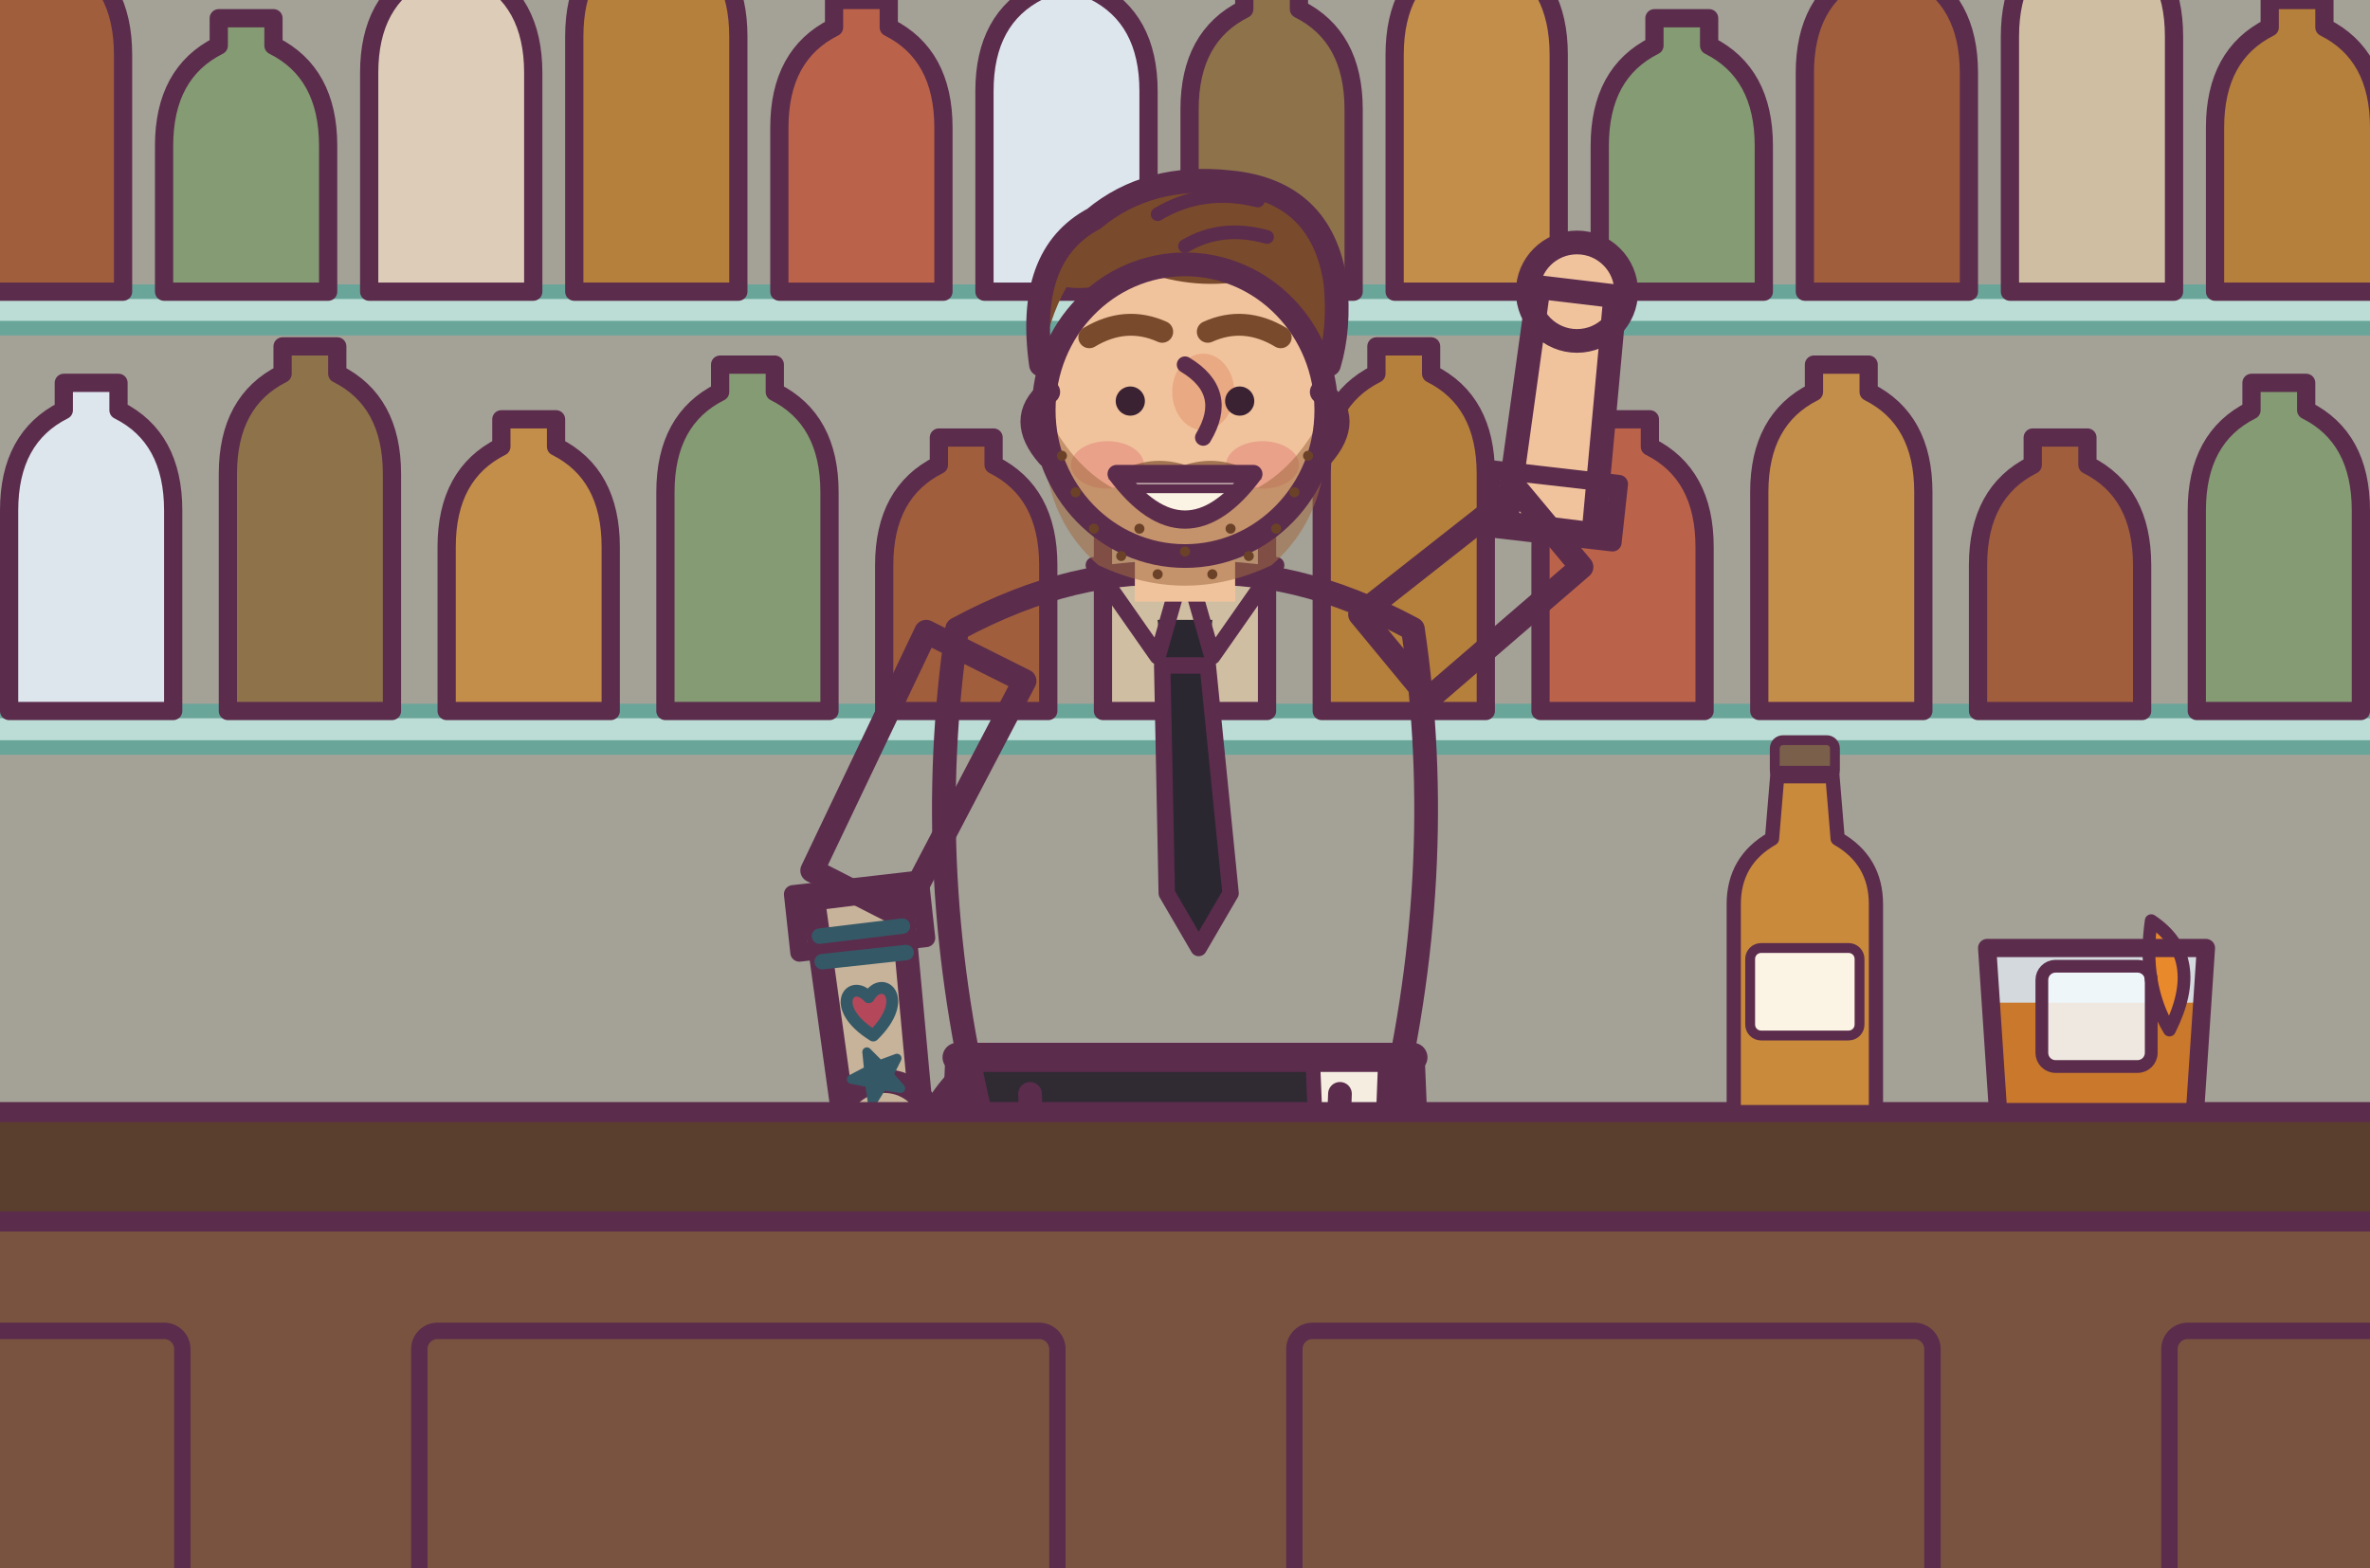
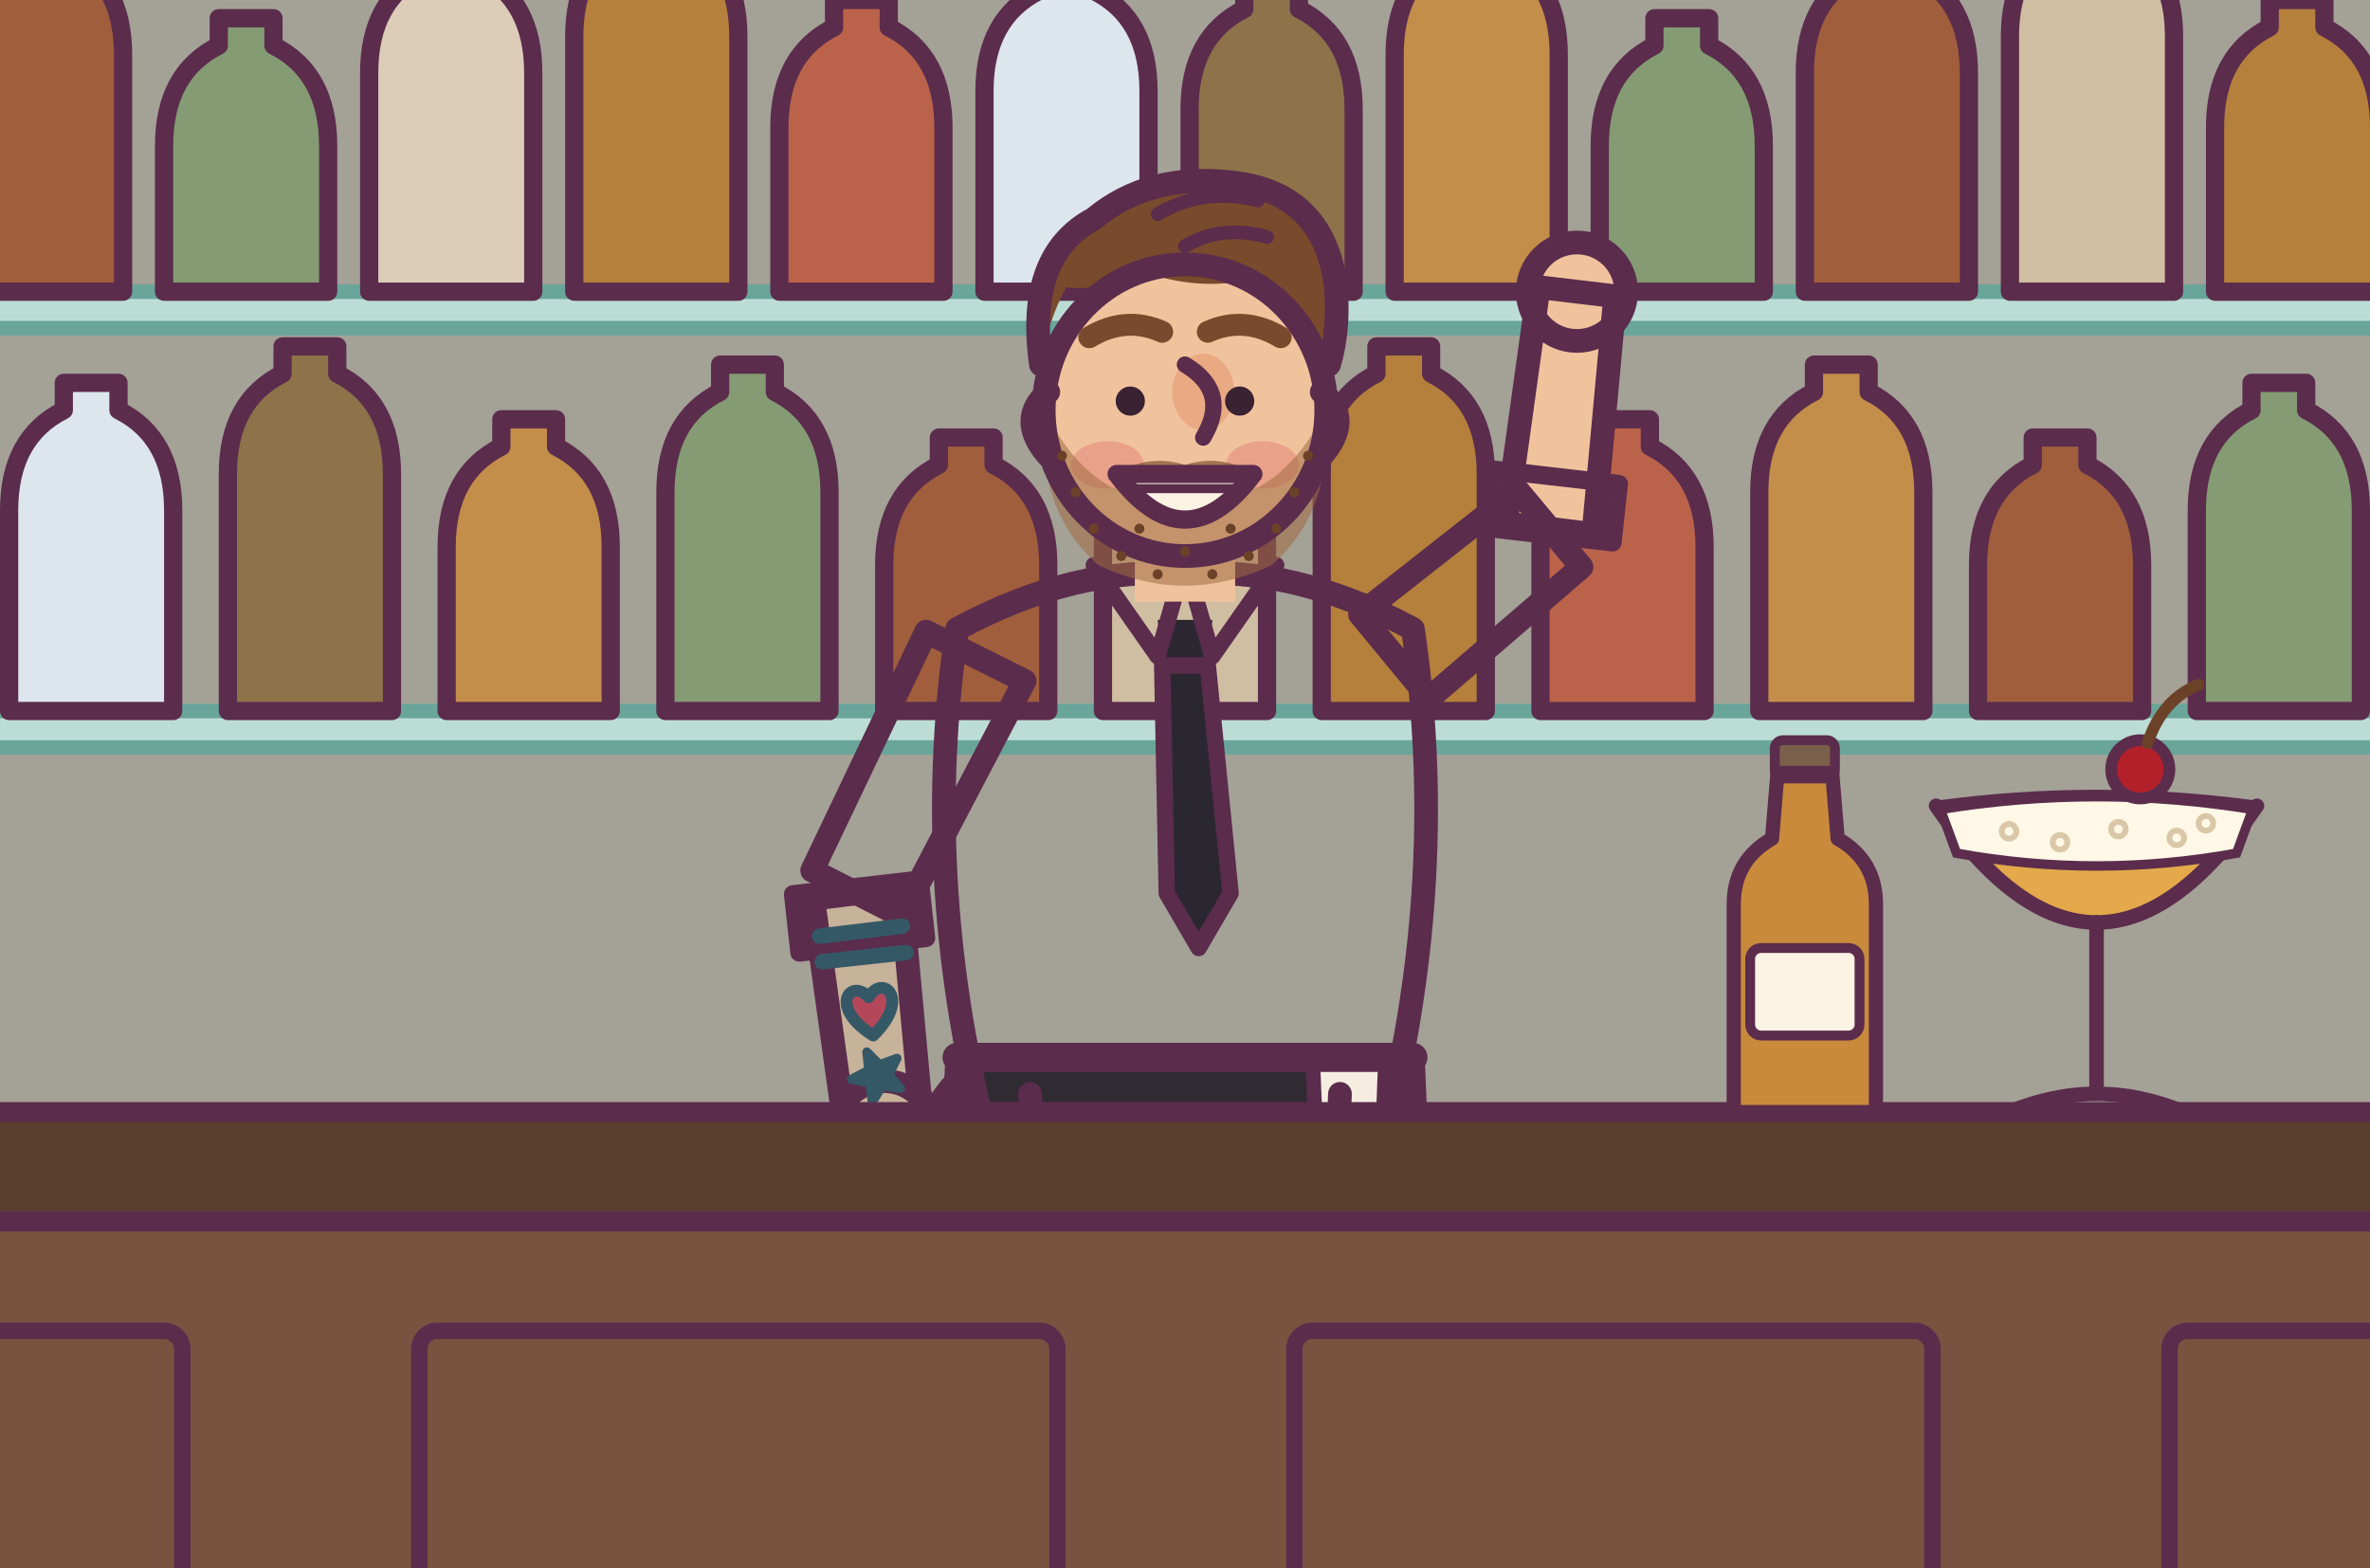
- <svg viewBox="0 0 260 172" role="img" aria-label="Philip, the bartender, behind his bar: beard, plaid shirt, loose black tie, rolled sleeves. He waves hello. A bottle of Maker's Mark and an Old Fashioned sit on the bar">
+ <svg viewBox="0 0 260 172" role="img" aria-label="Philip, the bartender, behind his bar: beard, plaid shirt, loose black tie, rolled sleeves. He waves hello. A bottle of Maker's Mark and a whiskey sour sit on the bar">
  <g transform="translate(-70 -24)">
    <g filter="url(#wash)">
      <rect x="0" y="0" width="400" height="236" fill="#6f5443" />
      <rect x="40" y="10" width="320" height="140" fill="#cfe0dc" opacity=".55" />
    </g>
    <g filter="url(#wash)">
      <rect x="40" y="56" width="320" height="4" fill="#bfe3dc" opacity=".9" />
    </g>
    <g filter="url(#crayon)" fill="none" stroke="#5b2c4c" stroke-width="2.6" stroke-linecap="round" stroke-linejoin="round">
      <path d="M40 56 H360 M40 60 H360" stroke="#6aa59a" stroke-width="1.6" />
    </g>
    <g filter="url(#wash)">
      <path d="M43.0 56 L43.0 36 Q43.0 28 49.0 25 L49.0 22 L55.0 22 L55.0 25 Q61.0 28 61.0 36 L61.0 56Z" fill="#c98a3c" opacity=".85" />
    </g>
    <g filter="url(#crayon)" fill="none" stroke="#5b2c4c" stroke-width="2.6" stroke-linecap="round" stroke-linejoin="round">
      <path d="M43.0 56 L43.0 36 Q43.0 28 49.0 25 L49.0 22 L55.0 22 L55.0 25 Q61.0 28 61.0 36 L61.0 56Z" stroke-width="2" />
    </g>
    <g filter="url(#wash)">
      <path d="M65.5 56 L65.5 30 Q65.5 22 71.5 19 L71.5 16 L77.5 16 L77.5 19 Q83.5 22 83.5 30 L83.5 56Z" fill="#a0522d" opacity=".85" />
    </g>
    <g filter="url(#crayon)" fill="none" stroke="#5b2c4c" stroke-width="2.6" stroke-linecap="round" stroke-linejoin="round">
      <path d="M65.5 56 L65.5 30 Q65.5 22 71.5 19 L71.5 16 L77.5 16 L77.5 19 Q83.5 22 83.5 30 L83.5 56Z" stroke-width="2" />
    </g>
    <g filter="url(#wash)">
      <path d="M88.0 56 L88.0 40 Q88.0 32 94.0 29 L94.0 26 L100.0 26 L100.0 29 Q106.0 32 106.0 40 L106.0 56Z" fill="#7f9a6c" opacity=".85" />
    </g>
    <g filter="url(#crayon)" fill="none" stroke="#5b2c4c" stroke-width="2.6" stroke-linecap="round" stroke-linejoin="round">
      <path d="M88.0 56 L88.0 40 Q88.0 32 94.0 29 L94.0 26 L100.0 26 L100.0 29 Q106.0 32 106.0 40 L106.0 56Z" stroke-width="2" />
    </g>
    <g filter="url(#wash)">
      <path d="M110.5 56 L110.5 32 Q110.5 24 116.5 21 L116.5 18 L122.5 18 L122.5 21 Q128.5 24 128.5 32 L128.5 56Z" fill="#e6d3bd" opacity=".85" />
    </g>
    <g filter="url(#crayon)" fill="none" stroke="#5b2c4c" stroke-width="2.6" stroke-linecap="round" stroke-linejoin="round">
      <path d="M110.5 56 L110.5 32 Q110.5 24 116.5 21 L116.5 18 L122.5 18 L122.5 21 Q128.5 24 128.5 32 L128.5 56Z" stroke-width="2" />
    </g>
    <g filter="url(#wash)">
      <path d="M133.0 56 L133.0 28 Q133.0 20 139.0 17 L139.0 14 L145.0 14 L145.0 17 Q151.0 20 151.0 28 L151.0 56Z" fill="#b9792c" opacity=".85" />
    </g>
    <g filter="url(#crayon)" fill="none" stroke="#5b2c4c" stroke-width="2.6" stroke-linecap="round" stroke-linejoin="round">
      <path d="M133.0 56 L133.0 28 Q133.0 20 139.0 17 L139.0 14 L145.0 14 L145.0 17 Q151.0 20 151.0 28 L151.0 56Z" stroke-width="2" />
    </g>
    <g filter="url(#wash)">
      <path d="M155.5 56 L155.5 38 Q155.5 30 161.5 27 L161.5 24 L167.5 24 L167.5 27 Q173.5 30 173.5 38 L173.5 56Z" fill="#c0583c" opacity=".85" />
    </g>
    <g filter="url(#crayon)" fill="none" stroke="#5b2c4c" stroke-width="2.6" stroke-linecap="round" stroke-linejoin="round">
      <path d="M155.5 56 L155.5 38 Q155.5 30 161.5 27 L161.5 24 L167.5 24 L167.5 27 Q173.5 30 173.5 38 L173.5 56Z" stroke-width="2" />
    </g>
    <g filter="url(#wash)">
      <path d="M178.0 56 L178.0 34 Q178.0 26 184.0 23 L184.0 20 L190.0 20 L190.0 23 Q196.0 26 196.0 34 L196.0 56Z" fill="#e7f1fb" opacity=".85" />
    </g>
    <g filter="url(#crayon)" fill="none" stroke="#5b2c4c" stroke-width="2.6" stroke-linecap="round" stroke-linejoin="round">
      <path d="M178.0 56 L178.0 34 Q178.0 26 184.0 23 L184.0 20 L190.0 20 L190.0 23 Q196.0 26 196.0 34 L196.0 56Z" stroke-width="2" />
    </g>
    <g filter="url(#wash)">
      <path d="M200.5 56 L200.5 36 Q200.5 28 206.5 25 L206.5 22 L212.5 22 L212.5 25 Q218.5 28 218.5 36 L218.5 56Z" fill="#8a6a3c" opacity=".85" />
    </g>
    <g filter="url(#crayon)" fill="none" stroke="#5b2c4c" stroke-width="2.6" stroke-linecap="round" stroke-linejoin="round">
      <path d="M200.5 56 L200.5 36 Q200.5 28 206.5 25 L206.5 22 L212.5 22 L212.5 25 Q218.5 28 218.5 36 L218.5 56Z" stroke-width="2" />
    </g>
    <g filter="url(#wash)">
      <path d="M223.0 56 L223.0 30 Q223.0 22 229.0 19 L229.0 16 L235.0 16 L235.0 19 Q241.0 22 241.0 30 L241.0 56Z" fill="#c98a3c" opacity=".85" />
    </g>
    <g filter="url(#crayon)" fill="none" stroke="#5b2c4c" stroke-width="2.6" stroke-linecap="round" stroke-linejoin="round">
      <path d="M223.0 56 L223.0 30 Q223.0 22 229.0 19 L229.0 16 L235.0 16 L235.0 19 Q241.0 22 241.0 30 L241.0 56Z" stroke-width="2" />
    </g>
    <g filter="url(#wash)">
      <path d="M245.5 56 L245.5 40 Q245.5 32 251.5 29 L251.5 26 L257.5 26 L257.5 29 Q263.5 32 263.5 40 L263.5 56Z" fill="#7f9a6c" opacity=".85" />
    </g>
    <g filter="url(#crayon)" fill="none" stroke="#5b2c4c" stroke-width="2.6" stroke-linecap="round" stroke-linejoin="round">
      <path d="M245.5 56 L245.5 40 Q245.5 32 251.5 29 L251.5 26 L257.5 26 L257.5 29 Q263.5 32 263.5 40 L263.5 56Z" stroke-width="2" />
    </g>
    <g filter="url(#wash)">
      <path d="M268.0 56 L268.0 32 Q268.0 24 274.0 21 L274.0 18 L280.0 18 L280.0 21 Q286.0 24 286.0 32 L286.0 56Z" fill="#a0522d" opacity=".85" />
    </g>
    <g filter="url(#crayon)" fill="none" stroke="#5b2c4c" stroke-width="2.6" stroke-linecap="round" stroke-linejoin="round">
      <path d="M268.0 56 L268.0 32 Q268.0 24 274.0 21 L274.0 18 L280.0 18 L280.0 21 Q286.0 24 286.0 32 L286.0 56Z" stroke-width="2" />
    </g>
    <g filter="url(#wash)">
      <path d="M290.5 56 L290.5 28 Q290.5 20 296.5 17 L296.5 14 L302.5 14 L302.5 17 Q308.5 20 308.5 28 L308.5 56Z" fill="#d8c3a5" opacity=".85" />
    </g>
    <g filter="url(#crayon)" fill="none" stroke="#5b2c4c" stroke-width="2.6" stroke-linecap="round" stroke-linejoin="round">
      <path d="M290.5 56 L290.5 28 Q290.5 20 296.5 17 L296.5 14 L302.5 14 L302.5 17 Q308.5 20 308.5 28 L308.5 56Z" stroke-width="2" />
    </g>
    <g filter="url(#wash)">
      <path d="M313.0 56 L313.0 38 Q313.0 30 319.0 27 L319.0 24 L325.0 24 L325.0 27 Q331.0 30 331.0 38 L331.0 56Z" fill="#b9792c" opacity=".85" />
    </g>
    <g filter="url(#crayon)" fill="none" stroke="#5b2c4c" stroke-width="2.6" stroke-linecap="round" stroke-linejoin="round">
      <path d="M313.0 56 L313.0 38 Q313.0 30 319.0 27 L319.0 24 L325.0 24 L325.0 27 Q331.0 30 331.0 38 L331.0 56Z" stroke-width="2" />
    </g>
    <g filter="url(#wash)">
      <path d="M335.5 56 L335.5 34 Q335.5 26 341.5 23 L341.5 20 L347.5 20 L347.5 23 Q353.5 26 353.5 34 L353.5 56Z" fill="#c0583c" opacity=".85" />
    </g>
    <g filter="url(#crayon)" fill="none" stroke="#5b2c4c" stroke-width="2.6" stroke-linecap="round" stroke-linejoin="round">
      <path d="M335.5 56 L335.5 34 Q335.5 26 341.5 23 L341.5 20 L347.5 20 L347.5 23 Q353.5 26 353.5 34 L353.5 56Z" stroke-width="2" />
    </g>
    <g filter="url(#wash)">
      <rect x="40" y="102" width="320" height="4" fill="#bfe3dc" opacity=".9" />
    </g>
    <g filter="url(#crayon)" fill="none" stroke="#5b2c4c" stroke-width="2.6" stroke-linecap="round" stroke-linejoin="round">
      <path d="M40 102 H360 M40 106 H360" stroke="#6aa59a" stroke-width="1.6" />
    </g>
    <g filter="url(#wash)">
      <path d="M47 102 L47 86 Q47 78 53 75 L53 72 L59 72 L59 75 Q65 78 65 86 L65 102Z" fill="#c0583c" opacity=".85" />
    </g>
    <g filter="url(#crayon)" fill="none" stroke="#5b2c4c" stroke-width="2.6" stroke-linecap="round" stroke-linejoin="round">
      <path d="M47 102 L47 86 Q47 78 53 75 L53 72 L59 72 L59 75 Q65 78 65 86 L65 102Z" stroke-width="2" />
    </g>
    <g filter="url(#wash)">
      <path d="M71 102 L71 80 Q71 72 77 69 L77 66 L83 66 L83 69 Q89 72 89 80 L89 102Z" fill="#e7f1fb" opacity=".85" />
    </g>
    <g filter="url(#crayon)" fill="none" stroke="#5b2c4c" stroke-width="2.6" stroke-linecap="round" stroke-linejoin="round">
      <path d="M71 102 L71 80 Q71 72 77 69 L77 66 L83 66 L83 69 Q89 72 89 80 L89 102Z" stroke-width="2" />
    </g>
    <g filter="url(#wash)">
      <path d="M95 102 L95 76 Q95 68 101 65 L101 62 L107 62 L107 65 Q113 68 113 76 L113 102Z" fill="#8a6a3c" opacity=".85" />
    </g>
    <g filter="url(#crayon)" fill="none" stroke="#5b2c4c" stroke-width="2.6" stroke-linecap="round" stroke-linejoin="round">
      <path d="M95 102 L95 76 Q95 68 101 65 L101 62 L107 62 L107 65 Q113 68 113 76 L113 102Z" stroke-width="2" />
    </g>
    <g filter="url(#wash)">
      <path d="M119 102 L119 84 Q119 76 125 73 L125 70 L131 70 L131 73 Q137 76 137 84 L137 102Z" fill="#c98a3c" opacity=".85" />
    </g>
    <g filter="url(#crayon)" fill="none" stroke="#5b2c4c" stroke-width="2.6" stroke-linecap="round" stroke-linejoin="round">
      <path d="M119 102 L119 84 Q119 76 125 73 L125 70 L131 70 L131 73 Q137 76 137 84 L137 102Z" stroke-width="2" />
    </g>
    <g filter="url(#wash)">
      <path d="M143 102 L143 78 Q143 70 149 67 L149 64 L155 64 L155 67 Q161 70 161 78 L161 102Z" fill="#7f9a6c" opacity=".85" />
    </g>
    <g filter="url(#crayon)" fill="none" stroke="#5b2c4c" stroke-width="2.6" stroke-linecap="round" stroke-linejoin="round">
      <path d="M143 102 L143 78 Q143 70 149 67 L149 64 L155 64 L155 67 Q161 70 161 78 L161 102Z" stroke-width="2" />
    </g>
    <g filter="url(#wash)">
      <path d="M167 102 L167 86 Q167 78 173 75 L173 72 L179 72 L179 75 Q185 78 185 86 L185 102Z" fill="#a0522d" opacity=".85" />
    </g>
    <g filter="url(#crayon)" fill="none" stroke="#5b2c4c" stroke-width="2.6" stroke-linecap="round" stroke-linejoin="round">
      <path d="M167 102 L167 86 Q167 78 173 75 L173 72 L179 72 L179 75 Q185 78 185 86 L185 102Z" stroke-width="2" />
    </g>
    <g filter="url(#wash)">
      <path d="M191 102 L191 80 Q191 72 197 69 L197 66 L203 66 L203 69 Q209 72 209 80 L209 102Z" fill="#d8c3a5" opacity=".85" />
    </g>
    <g filter="url(#crayon)" fill="none" stroke="#5b2c4c" stroke-width="2.6" stroke-linecap="round" stroke-linejoin="round">
      <path d="M191 102 L191 80 Q191 72 197 69 L197 66 L203 66 L203 69 Q209 72 209 80 L209 102Z" stroke-width="2" />
    </g>
    <g filter="url(#wash)">
      <path d="M215 102 L215 76 Q215 68 221 65 L221 62 L227 62 L227 65 Q233 68 233 76 L233 102Z" fill="#b9792c" opacity=".85" />
    </g>
    <g filter="url(#crayon)" fill="none" stroke="#5b2c4c" stroke-width="2.6" stroke-linecap="round" stroke-linejoin="round">
      <path d="M215 102 L215 76 Q215 68 221 65 L221 62 L227 62 L227 65 Q233 68 233 76 L233 102Z" stroke-width="2" />
    </g>
    <g filter="url(#wash)">
      <path d="M239 102 L239 84 Q239 76 245 73 L245 70 L251 70 L251 73 Q257 76 257 84 L257 102Z" fill="#c0583c" opacity=".85" />
    </g>
    <g filter="url(#crayon)" fill="none" stroke="#5b2c4c" stroke-width="2.6" stroke-linecap="round" stroke-linejoin="round">
      <path d="M239 102 L239 84 Q239 76 245 73 L245 70 L251 70 L251 73 Q257 76 257 84 L257 102Z" stroke-width="2" />
    </g>
    <g filter="url(#wash)">
      <path d="M263 102 L263 78 Q263 70 269 67 L269 64 L275 64 L275 67 Q281 70 281 78 L281 102Z" fill="#c98a3c" opacity=".85" />
    </g>
    <g filter="url(#crayon)" fill="none" stroke="#5b2c4c" stroke-width="2.6" stroke-linecap="round" stroke-linejoin="round">
      <path d="M263 102 L263 78 Q263 70 269 67 L269 64 L275 64 L275 67 Q281 70 281 78 L281 102Z" stroke-width="2" />
    </g>
    <g filter="url(#wash)">
      <path d="M287 102 L287 86 Q287 78 293 75 L293 72 L299 72 L299 75 Q305 78 305 86 L305 102Z" fill="#a0522d" opacity=".85" />
    </g>
    <g filter="url(#crayon)" fill="none" stroke="#5b2c4c" stroke-width="2.6" stroke-linecap="round" stroke-linejoin="round">
      <path d="M287 102 L287 86 Q287 78 293 75 L293 72 L299 72 L299 75 Q305 78 305 86 L305 102Z" stroke-width="2" />
    </g>
    <g filter="url(#wash)">
      <path d="M311 102 L311 80 Q311 72 317 69 L317 66 L323 66 L323 69 Q329 72 329 80 L329 102Z" fill="#7f9a6c" opacity=".85" />
    </g>
    <g filter="url(#crayon)" fill="none" stroke="#5b2c4c" stroke-width="2.6" stroke-linecap="round" stroke-linejoin="round">
      <path d="M311 102 L311 80 Q311 72 317 69 L317 66 L323 66 L323 69 Q329 72 329 80 L329 102Z" stroke-width="2" />
    </g>
    <g filter="url(#wash)">
      <path d="M335 102 L335 76 Q335 68 341 65 L341 62 L347 62 L347 65 Q353 68 353 76 L353 102Z" fill="#e6d3bd" opacity=".85" />
    </g>
    <g filter="url(#crayon)" fill="none" stroke="#5b2c4c" stroke-width="2.6" stroke-linecap="round" stroke-linejoin="round">
      <path d="M335 102 L335 76 Q335 68 341 65 L341 62 L347 62 L347 65 Q353 68 353 76 L353 102Z" stroke-width="2" />
    </g>
    <g filter="url(#crayon)" fill="none" stroke="#5b2c4c" stroke-width="2.6" stroke-linecap="round" stroke-linejoin="round">
      <path d="M330 4 L352 146 M346 2 L368 146" stroke="#9b7663" stroke-width="3.4" />
      <path d="M333.0 22 h16" stroke="#9b7663" stroke-width="2.6" />
      <path d="M336.1 42 h16" stroke="#9b7663" stroke-width="2.6" />
      <path d="M339.2 62 h16" stroke="#9b7663" stroke-width="2.6" />
      <path d="M342.3 82 h16" stroke="#9b7663" stroke-width="2.6" />
      <path d="M345.4 102 h16" stroke="#9b7663" stroke-width="2.6" />
      <path d="M348.5 122 h16" stroke="#9b7663" stroke-width="2.6" />
    </g>
    <g transform="translate(200 206) scale(1 1)">
      <g>
        <g>
          <g filter="url(#wash)">
            <path d="M-40.8 -83.4 L-37.2 -57.5 L-28.8 -58.5 L-31.2 -84.6Z" fill="#f0c39d" />
            <circle cx="-33" cy="-58" r="5.4" fill="#f0c39d" />
            <path d="M-28.4 -112.7 L-40.9 -86.5 L-31.1 -81.5 L-17.6 -107.3Z" fill="url(#plaid)" />
            <path d="M-29.1 -85.5 L-43 -83.9 L-42.3 -77.5 L-28.4 -79.1Z" fill="url(#plaid)" />
            <path d="M-40.8 -83.4 L-37.2 -57.5 L-28.8 -58.5 L-31.2 -84.6Z" fill="#5f8494" opacity=".28" />
          </g>
          <g filter="url(#boil)" fill="none" stroke="#5b2c4c" stroke-width="2.6" stroke-linecap="round" stroke-linejoin="round">
            <path d="M-40.8 -83.4 L-37.2 -57.5 L-28.8 -58.5 L-31.2 -84.6Z" />
            <circle cx="-33" cy="-58" r="5.4" />
            <path d="M-28.4 -112.7 L-40.9 -86.5 L-31.1 -81.5 L-17.6 -107.3Z" />
            <path d="M-29.1 -85.5 L-43 -83.9 L-42.3 -77.5 L-28.4 -79.1Z" stroke-width="2" />
            <g stroke="#355866">
              <path d="M-31 -80.4 L-40.1 -79.3" stroke-width="1.7" />
              <path d="M-30.6 -77.5 L-39.8 -76.5" stroke-width="1.7" />
              <path d="M-34.2 -68.4 C-39.2 -71.5 -36.7 -74.8 -34.7 -72.6 C-33.2 -75.2 -30 -72.5 -34.2 -68.4Z" fill="#b4485a" stroke-width="1.3" />
              <path d="M-36.6 -63.6 -34.7 -64.6 -34.9 -66.6 -33.5 -65.2 -31.6 -65.9 -32.5 -64.1 -31.2 -62.6 -33.2 -62.9 -34.3 -61.1 -34.6 -63.2Z" fill="#355866" stroke-width="1" />
            </g>
          </g>
        </g>
        <g>
          <g filter="url(#wash)">
            <ellipse cx="-11" cy="-3.5" rx="10.5" ry="4.6" fill="#3b2a22" />
            <ellipse cx="11" cy="-3.5" rx="10.5" ry="4.6" fill="#3b2a22" />
            <path d="M-17 -62 L-15 -7 L-4 -7 L-1.5 -56 L1.5 -56 L4 -7 L15 -7 L17 -62Z" fill="#4b5a73" />
            <path d="M-25 -113 Q-29 -86 -22 -58 L22 -58 Q29 -86 25 -113 Q12 -120 0 -119 Q-12 -120 -25 -113Z" fill="url(#plaid)" />
            <path d="M-3 -114 L3 -114 L2.5 -109 L-2.5 -109Z M-2.5 -109 L2.5 -109 L5 -84 L1.5 -78 L-2 -84Z" fill="#2b2730" />
            <path d="M-10 -120 L-3 -110 L-1 -117Z M10 -120 L3 -110 L1 -117Z" fill="url(#plaid)" />
            <path d="M-25 -66 L25 -66 L26.5 -30 Q0 -25 -26.5 -30Z" fill="#302a33" />
            <path d="M14 -66 L22 -66 L21 -40 L15 -42Z" fill="#f4ede0" />
          </g>
          <g filter="url(#boil)" fill="none" stroke="#5b2c4c" stroke-width="2.6" stroke-linecap="round" stroke-linejoin="round">
            <ellipse cx="-11" cy="-3.5" rx="10.5" ry="4.6" />
            <ellipse cx="11" cy="-3.5" rx="10.5" ry="4.6" />
            <path d="M-17 -62 L-15 -7 L-4 -7 L-1.5 -56 M1.5 -56 L4 -7 L15 -7 L17 -62" />
            <path d="M-25 -113 Q-29 -86 -22 -58 L22 -58 Q29 -86 25 -113 Q12 -120 0 -119 Q-12 -120 -25 -113Z" />
            <path d="M-2.5 -109 L2.5 -109 L5 -84 L1.5 -78 L-2 -84Z" stroke-width="1.8" />
            <path d="M-10 -120 L-3 -110 L-1 -117 M10 -120 L3 -110 L1 -117" stroke-width="1.8" />
            <path d="M-25 -66 L25 -66 L26.5 -30 Q0 -25 -26.5 -30Z" />
            <path d="M-25 -66 H25" stroke-width="3.2" />
            <path d="M-8 -52 h14 v12 h-14Z" stroke="#56505a" stroke-width="1.5" />
            <path d="M14 -66 L22 -66 L21 -40 L15 -42Z" stroke-width="1.6" />
            <path d="M-25 -64 q-6 6 -3 14 M-25 -64 q-2 8 2 13" stroke-width="1.8" />
          </g>
        </g>
        <g>
          <g filter="url(#wash)">
            <rect x="-5.5" y="-125" width="11" height="9" fill="#f0c39d" />
            <ellipse cx="0" cy="-137" rx="15.5" ry="16" fill="#f0c39d" />
            <ellipse cx="-14.5" cy="-136" rx="3" ry="4.4" fill="#f0c39d" />
            <ellipse cx="14.5" cy="-136" rx="3" ry="4.4" fill="#f0c39d" />
            <ellipse cx="-8.5" cy="-131" rx="4" ry="2.6" fill="#e48b7c" opacity=".6" />
            <ellipse cx="8.5" cy="-131" rx="4" ry="2.6" fill="#e48b7c" opacity=".6" />
            <ellipse cx="2" cy="-139" rx="3.4" ry="4.2" fill="#e9a982" />
            <path d="M-15.4 -137 Q-16.4 -126 -9.5 -120 Q0 -115.5 9.5 -120 Q16.4 -126 15.4 -137 Q12.5 -131 8 -128.5 L-8 -128.5 Q-12.5 -131 -15.4 -137Z" fill="#a06a42" opacity=".55" />
            <path d="M-8.5 -129.4 Q-4.5 -132.4 0 -131 Q4.5 -132.4 8.5 -129.4 Q4.5 -130.2 0 -129.8 Q-4.5 -130.2 -8.5 -129.4Z" fill="#8a5a3a" opacity=".75" />
            <path d="M-15.8 -142 Q-17.5 -154 -10 -158 Q-4 -163 5 -162 Q15 -161 16.5 -151 Q17 -146 15.8 -142 Q14 -149 8 -151.5 Q2 -150 -4 -152 Q-10 -150 -13 -150.5 Q-15 -147 -15.8 -142Z" fill="#7a4a2c" />
          </g>
          <g filter="url(#boil)" fill="none" stroke="#5b2c4c" stroke-width="2.6" stroke-linecap="round" stroke-linejoin="round">
            <ellipse cx="0" cy="-137" rx="15.5" ry="16" />
            <path d="M-15.0 -139 q-3.5 3 0 7" />
            <path d="M15.0 -139 q3.5 3 0 7" />
            <circle cx="-6" cy="-138" r="1.6" fill="#3b2233" stroke="none" />
            <circle cx="6" cy="-138" r="1.6" fill="#3b2233" stroke="none" />
            <path d="M-4 -127 h8" stroke-width="2" />
            <path d="M0 -142 q5 3 2 8" stroke-width="1.8" />
            <circle cx="-12" cy="-128" r=".55" fill="#6b4228" stroke="none" />
            <circle cx="-10" cy="-124" r=".55" fill="#6b4228" stroke="none" />
            <circle cx="-7" cy="-121" r=".55" fill="#6b4228" stroke="none" />
            <circle cx="-3" cy="-119" r=".55" fill="#6b4228" stroke="none" />
            <circle cx="3" cy="-119" r=".55" fill="#6b4228" stroke="none" />
            <circle cx="7" cy="-121" r=".55" fill="#6b4228" stroke="none" />
            <circle cx="10" cy="-124" r=".55" fill="#6b4228" stroke="none" />
            <circle cx="12" cy="-128" r=".55" fill="#6b4228" stroke="none" />
            <circle cx="-5" cy="-124" r=".55" fill="#6b4228" stroke="none" />
            <circle cx="5" cy="-124" r=".55" fill="#6b4228" stroke="none" />
            <circle cx="0" cy="-121.5" r=".55" fill="#6b4228" stroke="none" />
            <circle cx="-13.5" cy="-132" r=".55" fill="#6b4228" stroke="none" />
            <circle cx="13.5" cy="-132" r=".55" fill="#6b4228" stroke="none" />
            <path d="M-7.5 -130 q7.5 10 15 0Z" fill="#fbf3e3" stroke-width="2" />
            <path d="M-6.4 -128.4 h12.8" stroke-width="1" />
            <path d="M-10.5 -145 q4 -2.4 8 -.6 M2.5 -145.6 q4 -1.8 8 .6" stroke="#7a4a2c" stroke-width="2.4" />
            <path d="M-15.8 -142 Q-17.5 -154 -10 -158 Q-4 -163 5 -162 Q15 -161 16.5 -151 Q17 -146 15.8 -142" />
            <path d="M-3 -158.5 q5 -3 11 -1.5 M0 -155 q4 -2.4 9 -1" stroke-width="1.5" />
          </g>
        </g>
        <g class="hi-wave" style="transform-origin:23px -110px">
          <g>
            <g filter="url(#wash)">
              <path d="M44.8 -123.4 L47.2 -149.5 L38.8 -150.5 L35.2 -124.6Z" fill="#f0c39d" />
              <circle cx="43" cy="-150" r="5.4" fill="#f0c39d" />
              <path d="M26.8 -105.4 L43.5 -119.8 L36.5 -128.2 L19.2 -114.6Z" fill="url(#plaid)" />
              <path d="M33 -124.1 L46.9 -122.5 L47.6 -128.9 L33.7 -130.5Z" fill="url(#plaid)" />
            </g>
            <g filter="url(#boil)" fill="none" stroke="#5b2c4c" stroke-width="2.6" stroke-linecap="round" stroke-linejoin="round">
              <path d="M44.8 -123.4 L47.2 -149.5 L38.8 -150.5 L35.2 -124.6Z" />
              <circle cx="43" cy="-150" r="5.4" />
              <path d="M26.8 -105.4 L43.5 -119.8 L36.5 -128.2 L19.2 -114.6Z" />
              <path d="M33 -124.1 L46.9 -122.5 L47.6 -128.9 L33.7 -130.5Z" stroke-width="2" />
            </g>
          </g>
        </g>
      </g>
    </g>
    <rect x="0" y="146" width="400" height="90" fill="#6e4b39" />
    <g filter="url(#wash)">
      <rect x="0" y="146" width="400" height="12" fill="#5a3e2e" />
      <rect x="0" y="158" width="400" height="78" fill="#7a5340" />
    </g>
    <g filter="url(#crayon)" fill="none" stroke="#5b2c4c" stroke-width="2.2" stroke-linecap="round" stroke-linejoin="round">
      <path d="M0 146 H400 M0 158 H400" />
      <rect x="20" y="170" width="70" height="52" rx="2" stroke-width="1.8" />
      <rect x="116" y="170" width="70" height="52" rx="2" stroke-width="1.8" />
      <rect x="212" y="170" width="70" height="52" rx="2" stroke-width="1.8" />
      <rect x="308" y="170" width="70" height="52" rx="2" stroke-width="1.8" />
    </g>
    <g transform="translate(268 146) scale(0.6 0.6)">
      <g>
        <g filter="url(#wash)">
          <path d="M-13 0 L-13 -38 Q-13 -46 -6 -50 L-5 -62 L5 -62 L6 -50 Q13 -46 13 -38 L13 0Z" fill="#c98a3c" />
          <rect x="-10" y="-30" width="20" height="16" rx="2" fill="#fbf3e3" />
          <rect x="-5.5" y="-68" width="11" height="7" rx="1.5" fill="#7a5f4a" />
        </g>
        <g filter="url(#crayon)" fill="none" stroke="#5b2c4c" stroke-width="2.6" stroke-linecap="round" stroke-linejoin="round">
          <path d="M-13 0 L-13 -38 Q-13 -46 -6 -50 L-5 -62 L5 -62 L6 -50 Q13 -46 13 -38 L13 0Z" />
          <rect x="-10" y="-30" width="20" height="16" rx="2" stroke-width="1.8" />
          <rect x="-5.5" y="-68" width="11" height="7" rx="1.5" stroke-width="1.8" />
        </g>
      </g>
    </g>
-     <g transform="translate(300 146) scale(1)">
+     <g transform="translate(300 146) scale(0.8)">
      <g filter="url(#wash)">
-         <path d="M-12 -18 L12 -18 L10.8 0 L-10.8 0Z" fill="#e7f1fb" opacity=".7" />
-         <path d="M-11.6 -12 L11.6 -12 L10.8 0 L-10.8 0Z" fill="#c9782c" />
-         <rect x="-6" y="-16" width="12" height="11" rx="1.5" fill="#f4fbff" opacity=".85" />
-         <path d="M6 -21 q6 4 2 12 q-3 -5 -2 -12Z" fill="#e8892c" />
+         <path d="M-20 -40 Q0 -12 20 -40Z" fill="#e3a94a" />
      </g>
      <g filter="url(#crayon)" fill="none" stroke="#5b2c4c" stroke-width="2.6" stroke-linecap="round" stroke-linejoin="round">
-         <path d="M-12 -18 L12 -18 L10.8 0 L-10.8 0Z" stroke-width="2" />
-         <rect x="-6" y="-16" width="12" height="11" rx="1.5" stroke-width="1.4" />
-         <path d="M6 -21 q6 4 2 12 q-3 -5 -2 -12Z" stroke-width="1.4" />
+         <path d="M-22 -42 Q0 -10 22 -42" stroke-width="2" />
+         <path d="M-22 -42 Q0 -45 22 -42" stroke-width="1.4" />
+         <path d="M0 -26 V-3 M-12 0 Q0 -5 12 0" stroke-width="2" />
+       </g>
+       <path d="M-21.4 -41.5 Q0 -45 21.4 -41.5 L19.2 -35.5 Q0 -32 -19.2 -35.5Z" fill="#fff8e6" stroke="#5b2c4c" stroke-width="1.3" />
+       <circle cx="-12" cy="-38.5" r="1" fill="none" stroke="#d9c7a8" stroke-width=".8" />
+       <circle cx="-5" cy="-37" r="1" fill="none" stroke="#d9c7a8" stroke-width=".8" />
+       <circle cx="3" cy="-38.8" r="1" fill="none" stroke="#d9c7a8" stroke-width=".8" />
+       <circle cx="11" cy="-37.6" r="1" fill="none" stroke="#d9c7a8" stroke-width=".8" />
+       <circle cx="15" cy="-39.6" r="1" fill="none" stroke="#d9c7a8" stroke-width=".8" />
+       <g filter="url(#wash)">
+         <circle cx="6" cy="-47" r="4" fill="#b3202a" />
+       </g>
+       <g filter="url(#crayon)" fill="none" stroke="#5b2c4c" stroke-width="2.6" stroke-linecap="round" stroke-linejoin="round">
+         <circle cx="6" cy="-47" r="4" stroke-width="1.6" />
+         <path d="M7 -50.6 q2 -6 7 -8" stroke="#6b4228" stroke-width="1.6" />
      </g>
    </g>
  </g>
</svg>
